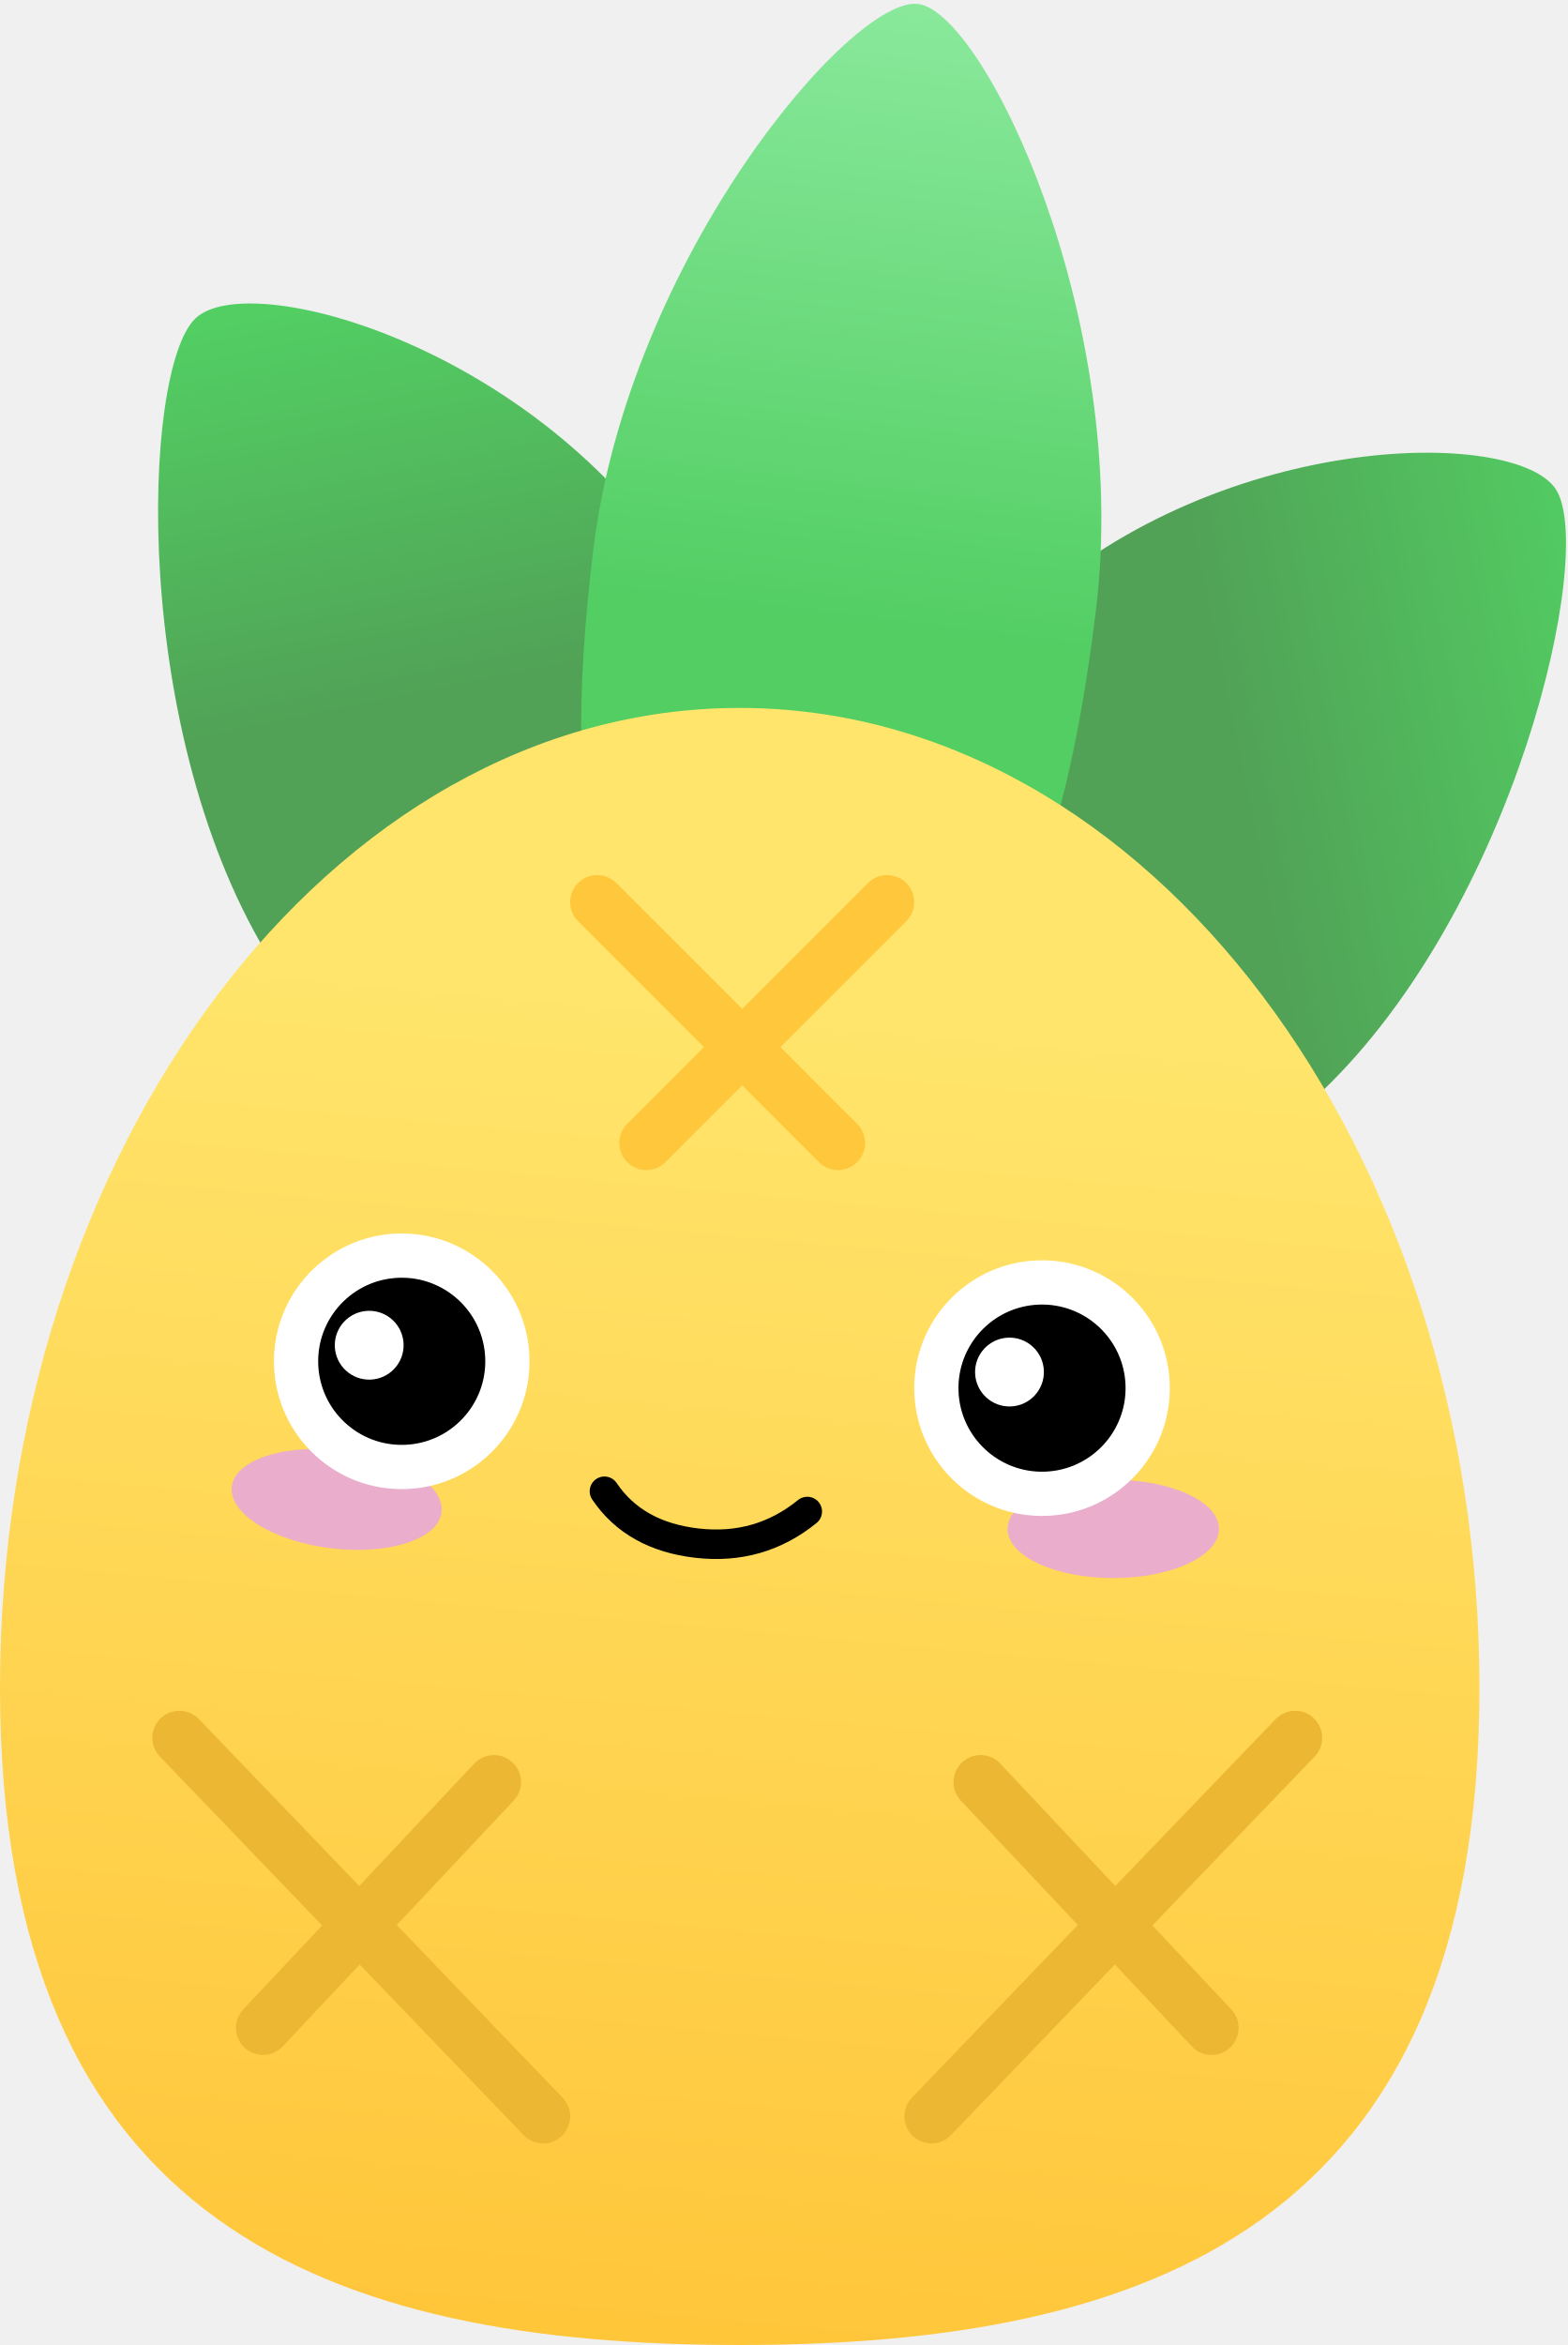
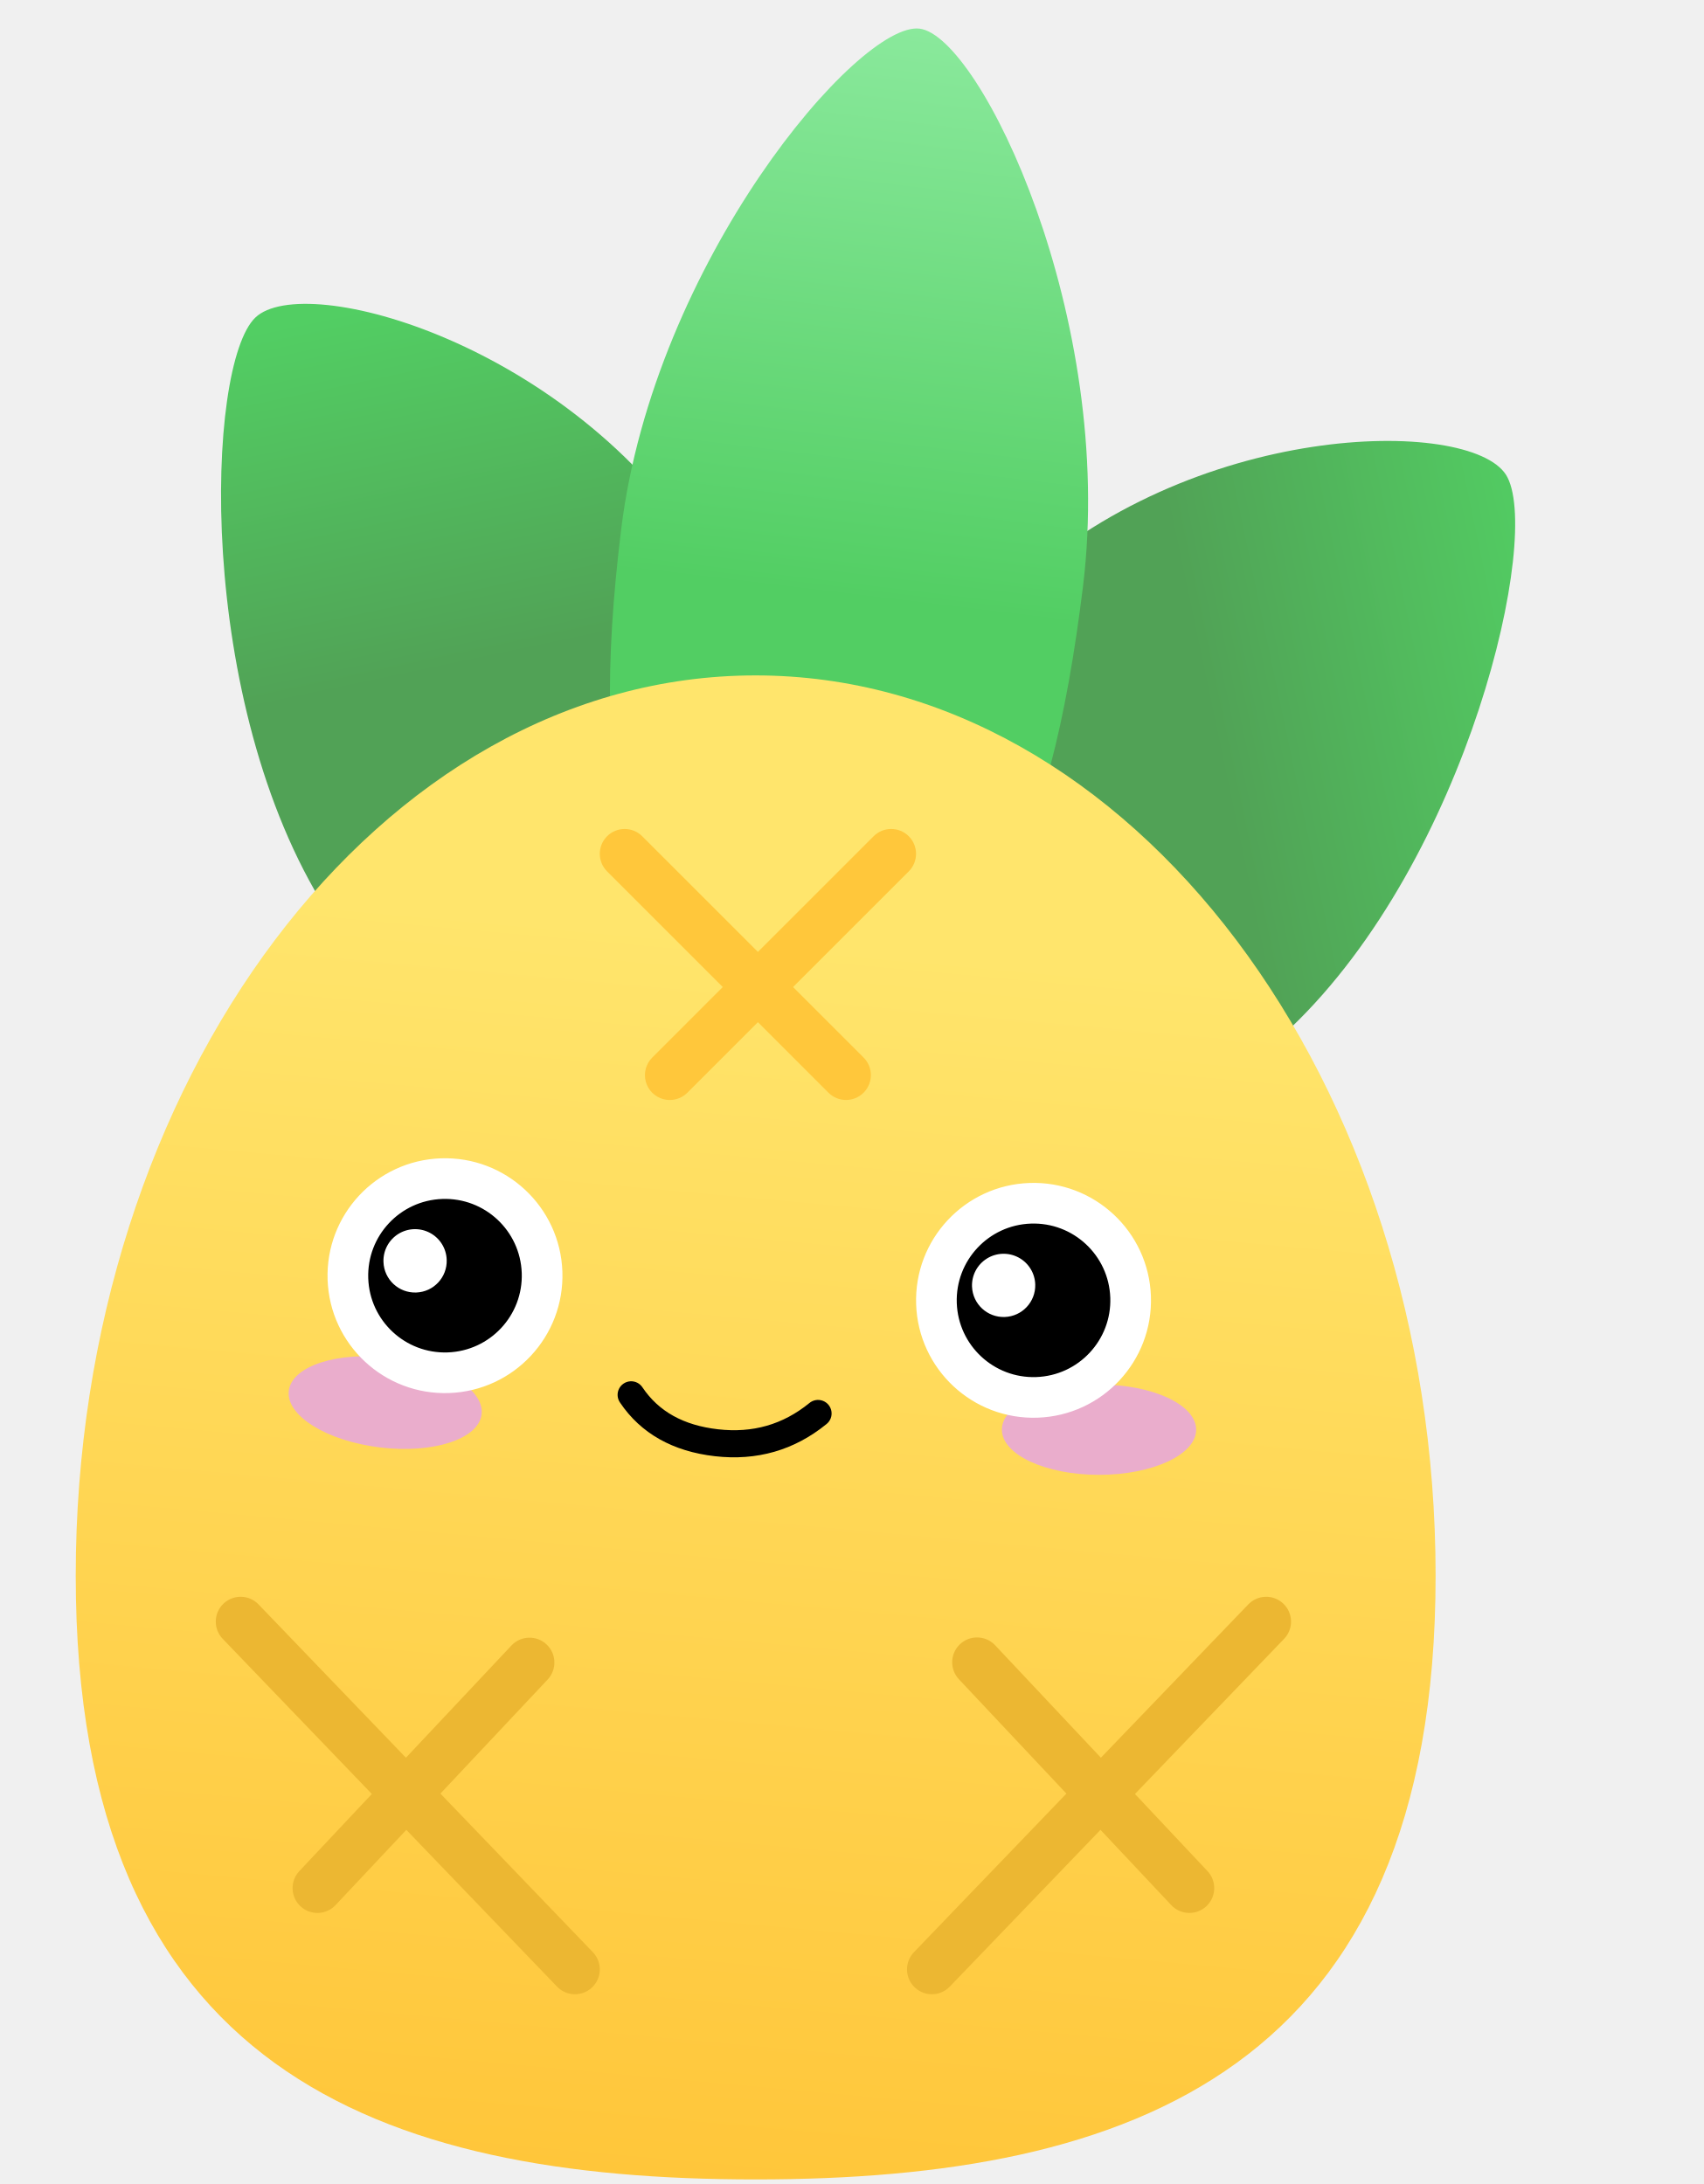
- <svg xmlns="http://www.w3.org/2000/svg" xmlns:xlink="http://www.w3.org/1999/xlink" height="477" viewBox="0 0 319 477" width="319">
-   <linearGradient id="a">
-     <stop offset="0" stop-color="#52ce63" />
-     <stop offset="1" stop-color="#51a256" />
-   </linearGradient>
-   <linearGradient id="b" x1="55.342%" x2="42.817%" xlink:href="#a" y1="0%" y2="42.863%" />
-   <linearGradient id="c" x1="55.349%" x2="42.808%" xlink:href="#a" y1="0%" y2="42.863%" />
-   <linearGradient id="d" x1="50%" x2="50%" y1="0%" y2="58.811%">
-     <stop offset="0" stop-color="#8ae99c" />
-     <stop offset="1" stop-color="#52ce63" />
-   </linearGradient>
-   <linearGradient id="e" x1="51.378%" x2="44.585%" y1="17.473%" y2="100%">
-     <stop offset="0" stop-color="#ffe56c" />
-     <stop offset="1" stop-color="#ffc63a" />
-   </linearGradient>
-   <g fill="none" fill-rule="evenodd" transform="translate(-34 -24)">
-     <g transform="matrix(.9925462 .1218693 -.1218693 .9925462 33.92207 .976691)">
-       <path d="m103.951 258.274c44.362-4.361 60.015-40.391 65.353-94.699s-30.932-103.451-46.02-101.968c-15.088 1.483-63.039 58.905-68.377 113.213-5.339 54.308 4.683 87.815 49.044 83.454z" fill="url(#b)" transform="matrix(.7071068 -.7071068 .7071068 .7071068 -80.49633 125.8929)" />
-       <path d="m275.877 258.274c44.362 4.361 53.167-29.265 47.829-83.573-5.339-54.308-52.073-111.611-67.161-113.094-15.088-1.483-52.575 47.54-47.236 101.848s22.207 90.458 66.569 94.819z" fill="url(#c)" transform="matrix(.7071068 .7071068 -.7071068 .7071068 191.4034 -141.862)" />
-       <path d="m188.37 216.876c39.942 0 50.953-38.252 50.953-97.899 0-59.647-37.368-118.101-50.953-118.101s-52.047 58.455-52.047 118.101c0 59.647 12.106 97.899 52.047 97.899z" fill="url(#d)" />
-     </g>
-     <path d="m184.473 501c83.119 0 150.527-24.145 150.527-133.645s-67.408-199.355-150.527-199.355c-83.119 0-150.473 89.855-150.473 199.355s67.355 133.645 150.473 133.645z" fill="url(#e)" />
-     <ellipse cx="260.5" cy="335" fill="#eaadcc" rx="21.5" ry="10" />
-     <ellipse cx="102.5" cy="329" fill="#eaadcc" rx="21.5" ry="10" transform="matrix(.9925462 .1218693 -.1218693 .9925462 40.85903 -10.03929)" />
-     <g transform="matrix(-.9993908 .0348995 .0348995 .9993908 269.2848 271.0277)">
-       <path d="m73.105 58.273c6.737 4.913 14.313 6.664 22.728 5.253 8.415-1.411 14.505-5.254 18.272-11.528" stroke="#000" stroke-linecap="round" stroke-linejoin="round" stroke-width="6" transform="matrix(.9998477 .01745241 -.01745241 .9998477 1.026464 -1.624794)" />
-       <path d="m154.501 3c-5.938 0-11.313 2.406-15.204 6.297-3.891 3.891-6.297 9.265-6.297 15.203 0 5.938 2.406 11.313 6.297 15.203 3.891 3.891 9.266 6.297 15.204 6.297 5.937 0 11.312-2.406 15.202-6.297 3.89-3.891 6.296-9.266 6.296-15.203 0-5.937-2.406-11.312-6.297-15.203-3.89-3.891-9.265-6.297-15.202-6.297z" fill="#000" />
-       <path d="m154 21c0-3.866 3.135-7 6.999-7 3.866 0 7.001 3.134 7.001 7s-3.134 7-7.001 7c-3.864-.001-6.999-3.134-6.999-7z" fill="#fff" />
-       <path d="m24.5 13c-5.938 0-11.312 2.406-15.203 6.297-3.891 3.891-6.297 9.265-6.297 15.203 0 5.938 2.406 11.313 6.297 15.204 3.891 3.891 9.266 6.297 15.203 6.297 5.937 0 11.312-2.406 15.203-6.297 3.891-3.891 6.297-9.266 6.297-15.203 0-5.937-2.406-11.312-6.297-15.202-3.891-3.891-9.266-6.297-15.203-6.297z" fill="#000" />
-       <g fill="#fff">
-         <path d="m136 24.499c0 10.219 8.283 18.501 18.501 18.501 10.217 0 18.499-8.282 18.499-18.501 0-10.217-8.282-18.499-18.499-18.499-10.218 0-18.501 8.282-18.501 18.499zm-6 0c0-13.531 10.969-24.499 24.501-24.499 13.531 0 24.499 10.968 24.499 24.499 0 13.532-10.968 24.501-24.499 24.501-13.532 0-24.501-10.968-24.501-24.501z" fill-rule="nonzero" stroke="#fff" stroke-width="3" />
-         <path d="m6 34.499c0 10.219 8.282 18.501 18.5 18.501 10.217 0 18.5-8.282 18.5-18.501 0-10.217-8.283-18.499-18.5-18.499-10.218 0-18.5 8.282-18.5 18.499zm-6 0c0-13.531 10.968-24.499 24.5-24.499 13.531 0 24.5 10.968 24.5 24.499 0 13.532-10.969 24.501-24.5 24.501-13.532 0-24.5-10.968-24.5-24.501z" fill-rule="nonzero" stroke="#fff" stroke-width="3" />
-         <path d="m24 31c0-3.866 3.134-7 7-7s7 3.134 7 7-3.134 7-7 7-7-3.134-7-7z" />
-       </g>
-     </g>
-     <g stroke-linecap="round" stroke-width="11">
-       <g stroke="#ecb732">
-         <path d="m70.5 377.5 74 77" />
-         <path d="m134.5 386.5-47 50" />
-       </g>
-       <g stroke="#ecb732" transform="matrix(-1 0 0 1 298 377)">
-         <path d="m.5.5 74 77" />
-         <path d="m64.5 9.5-47 50" />
-       </g>
-       <g stroke="#ffc73b" transform="matrix(0 1 -1 0 215 207)">
-         <path d="m.5.5 49 49" />
-         <path d="m.5 10.5 49 49" transform="matrix(-1 0 0 1 50 0)" />
-       </g>
-     </g>
-   </g>
+ <svg xmlns="http://www.w3.org/2000/svg" width="0.78em" height="1em" viewBox="0 0 256 331">
+   <defs>
+     <linearGradient id="logosPinia0" x1="55.342%" x2="42.817%" y1="0%" y2="42.863%">
+       <stop offset="0%" stop-color="#52ce63" />
+       <stop offset="100%" stop-color="#51a256" />
+     </linearGradient>
+     <linearGradient id="logosPinia1" x1="55.349%" x2="42.808%" y1="0%" y2="42.863%">
+       <stop offset="0%" stop-color="#52ce63" />
+       <stop offset="100%" stop-color="#51a256" />
+     </linearGradient>
+     <linearGradient id="logosPinia2" x1="50%" x2="50%" y1="0%" y2="58.811%">
+       <stop offset="0%" stop-color="#8ae99c" />
+       <stop offset="100%" stop-color="#52ce63" />
+     </linearGradient>
+     <linearGradient id="logosPinia3" x1="51.378%" x2="44.585%" y1="17.473%" y2="100%">
+       <stop offset="0%" stop-color="#ffe56c" />
+       <stop offset="100%" stop-color="#ffc63a" />
+     </linearGradient>
+   </defs>
+   <path fill="url(#logosPinia0)" d="M67.56 173.328c30.366-2.985 41.08-27.648 44.735-64.823c3.654-37.175-21.174-70.814-31.502-69.799s-43.15 40.322-46.805 77.497c-3.654 37.175 3.205 60.11 33.572 57.125" transform="rotate(-38 72.877 106.136)" />
+   <path fill="url(#logosPinia1)" d="M184.454 186.277c30.367 2.986 36.394-20.032 32.74-57.207c-3.655-37.175-35.645-76.4-45.973-77.415s-35.989 32.542-32.334 69.717s15.201 61.92 45.567 64.905" transform="rotate(52 178.34 119.085)" />
+   <path fill="url(#logosPinia2)" d="M129.232 151.601c27.341 0 34.878-26.184 34.878-67.013S138.531 3.745 129.232 3.745S93.605 43.758 93.605 84.588c0 40.829 8.286 67.013 35.627 67.013" transform="rotate(7 128.858 77.673)" />
+   <path fill="url(#logosPinia3)" d="M113.386 330.307c56.896 0 103.038-16.528 103.038-91.482s-46.142-136.462-103.038-136.462c-56.897 0-103.002 61.507-103.002 136.462s46.105 91.482 103.002 91.482" />
+   <ellipse cx="165.427" cy="216.677" fill="#eaadcc" rx="14.717" ry="6.845" />
+   <ellipse cx="57.273" cy="212.57" fill="#eaadcc" rx="14.717" ry="6.845" transform="rotate(7 57.273 212.57)" />
+   <path d="M96.266 210.285a2.054 2.054 0 1 0-3.406 2.295c3.151 4.676 7.997 7.39 14.373 8.119c6.348.725 12.016-.902 16.877-4.852a2.054 2.054 0 1 0-2.59-3.187c-3.999 3.249-8.563 4.559-13.82 3.958c-5.23-.598-8.986-2.7-11.434-6.333M65.818 178.63a14.67 14.67 0 0 1 10.551 3.945a14.67 14.67 0 0 1 4.672 10.25a14.67 14.67 0 0 1-3.945 10.55a14.67 14.67 0 0 1-10.25 4.672a14.67 14.67 0 0 1-10.551-3.945a14.67 14.67 0 0 1-4.67-10.25a14.67 14.67 0 0 1 3.944-10.55a14.67 14.67 0 0 1 10.249-4.672" />
+   <path fill="#fff" d="M66.59 190.932a4.792 4.792 0 1 0-9.578.336a4.792 4.792 0 0 0 9.579-.336" />
+   <path d="M154.99 182.366a14.67 14.67 0 0 1 10.552 3.944a14.67 14.67 0 0 1 4.67 10.25a14.67 14.67 0 0 1-3.944 10.551a14.67 14.67 0 0 1-10.25 4.671a14.67 14.67 0 0 1-10.55-3.945a14.67 14.67 0 0 1-4.672-10.25a14.67 14.67 0 0 1 3.945-10.55a14.67 14.67 0 0 1 10.25-4.671" />
+   <path fill="#fff" d="M65.71 175.552c9.824-.343 18.066 7.342 18.409 17.165s-7.342 18.065-17.166 18.408s-18.064-7.342-18.407-17.166c-.343-9.823 7.341-18.064 17.164-18.407m12.252 17.38c-.224-6.423-5.613-11.448-12.037-11.223c-6.422.224-11.447 5.612-11.222 12.035c.224 6.424 5.612 11.448 12.035 11.224s11.448-5.612 11.224-12.036m76.921-13.645c9.824-.343 18.065 7.342 18.408 17.165s-7.342 18.065-17.165 18.408s-18.065-7.342-18.408-17.165s7.342-18.065 17.165-18.408m12.251 17.38c-.224-6.423-5.612-11.447-12.036-11.223s-11.448 5.613-11.223 12.036s5.612 11.448 12.035 11.224c6.424-.225 11.448-5.613 11.224-12.037" />
+   <path fill="#fff" d="M155.763 194.668a4.792 4.792 0 1 0-9.578.335a4.792 4.792 0 0 0 9.578-.335" />
+   <path fill="#ecb732" d="m38.083 243.16l22.33 23.235l16.022-17.044a3.765 3.765 0 0 1 5.486 5.157l-16.283 17.324l23.1 24.036a3.765 3.765 0 1 1-5.43 5.218l-22.834-23.761l-10.725 11.41a3.765 3.765 0 1 1-5.486-5.158l10.986-11.688l-22.595-23.511a3.765 3.765 0 1 1 5.43-5.218m149.956 0a3.765 3.765 0 1 1 5.429 5.218l-22.596 23.511l10.988 11.688a3.765 3.765 0 0 1-.042 5.201l-.123.121a3.765 3.765 0 0 1-5.322-.165l-10.725-11.41l-22.834 23.762a3.765 3.765 0 0 1-5.197.222l-.127-.116a3.765 3.765 0 0 1-.105-5.324l23.1-24.036l-16.284-17.324a3.765 3.765 0 0 1 .042-5.2l.123-.121a3.765 3.765 0 0 1 5.321.164l16.021 17.044z" />
+   <path fill="#ffc73b" d="M136.602 126.74a3.765 3.765 0 0 1 0 5.323l-17.53 17.531l10.684 10.686a3.765 3.765 0 0 1 .12 5.2l-.12.125a3.765 3.765 0 0 1-5.324 0l-10.686-10.686l-10.686 10.686a3.765 3.765 0 1 1-5.324-5.325l10.685-10.686l-17.53-17.53a3.765 3.765 0 0 1-.12-5.2l.12-.125a3.765 3.765 0 0 1 5.324 0l17.531 17.53l17.531-17.53a3.765 3.765 0 0 1 5.325 0" />
</svg>
